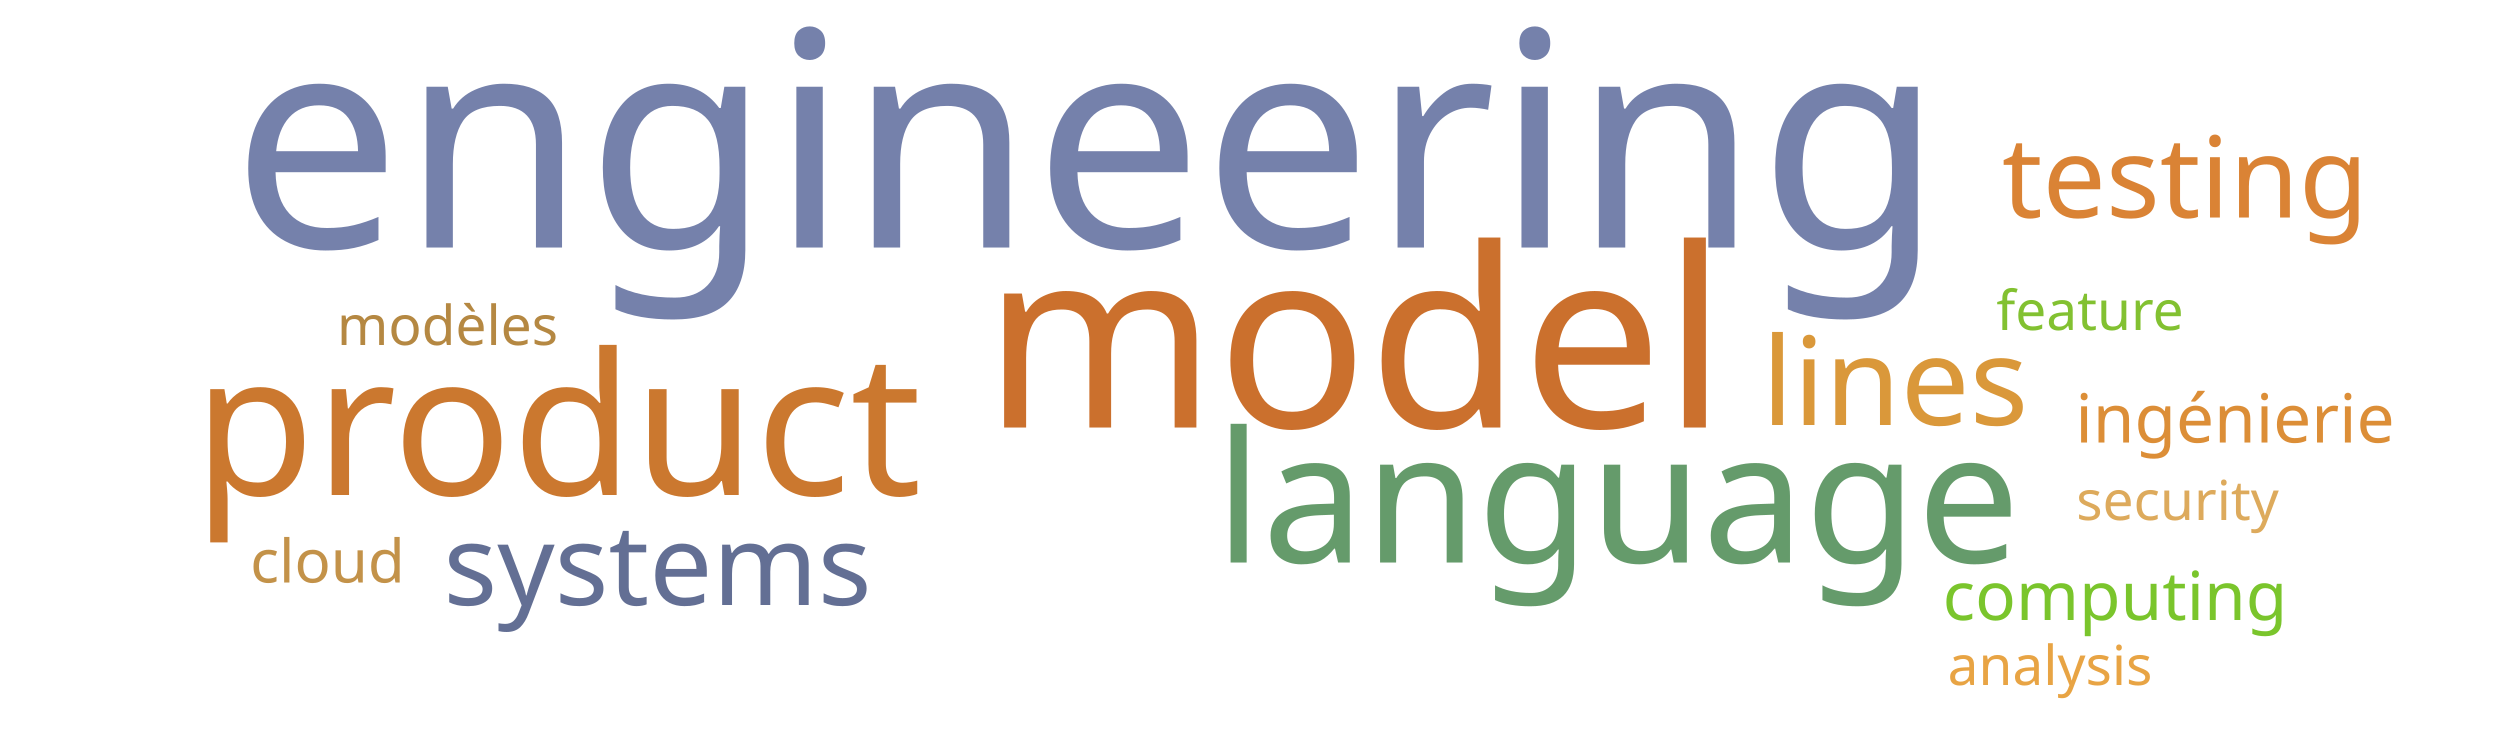
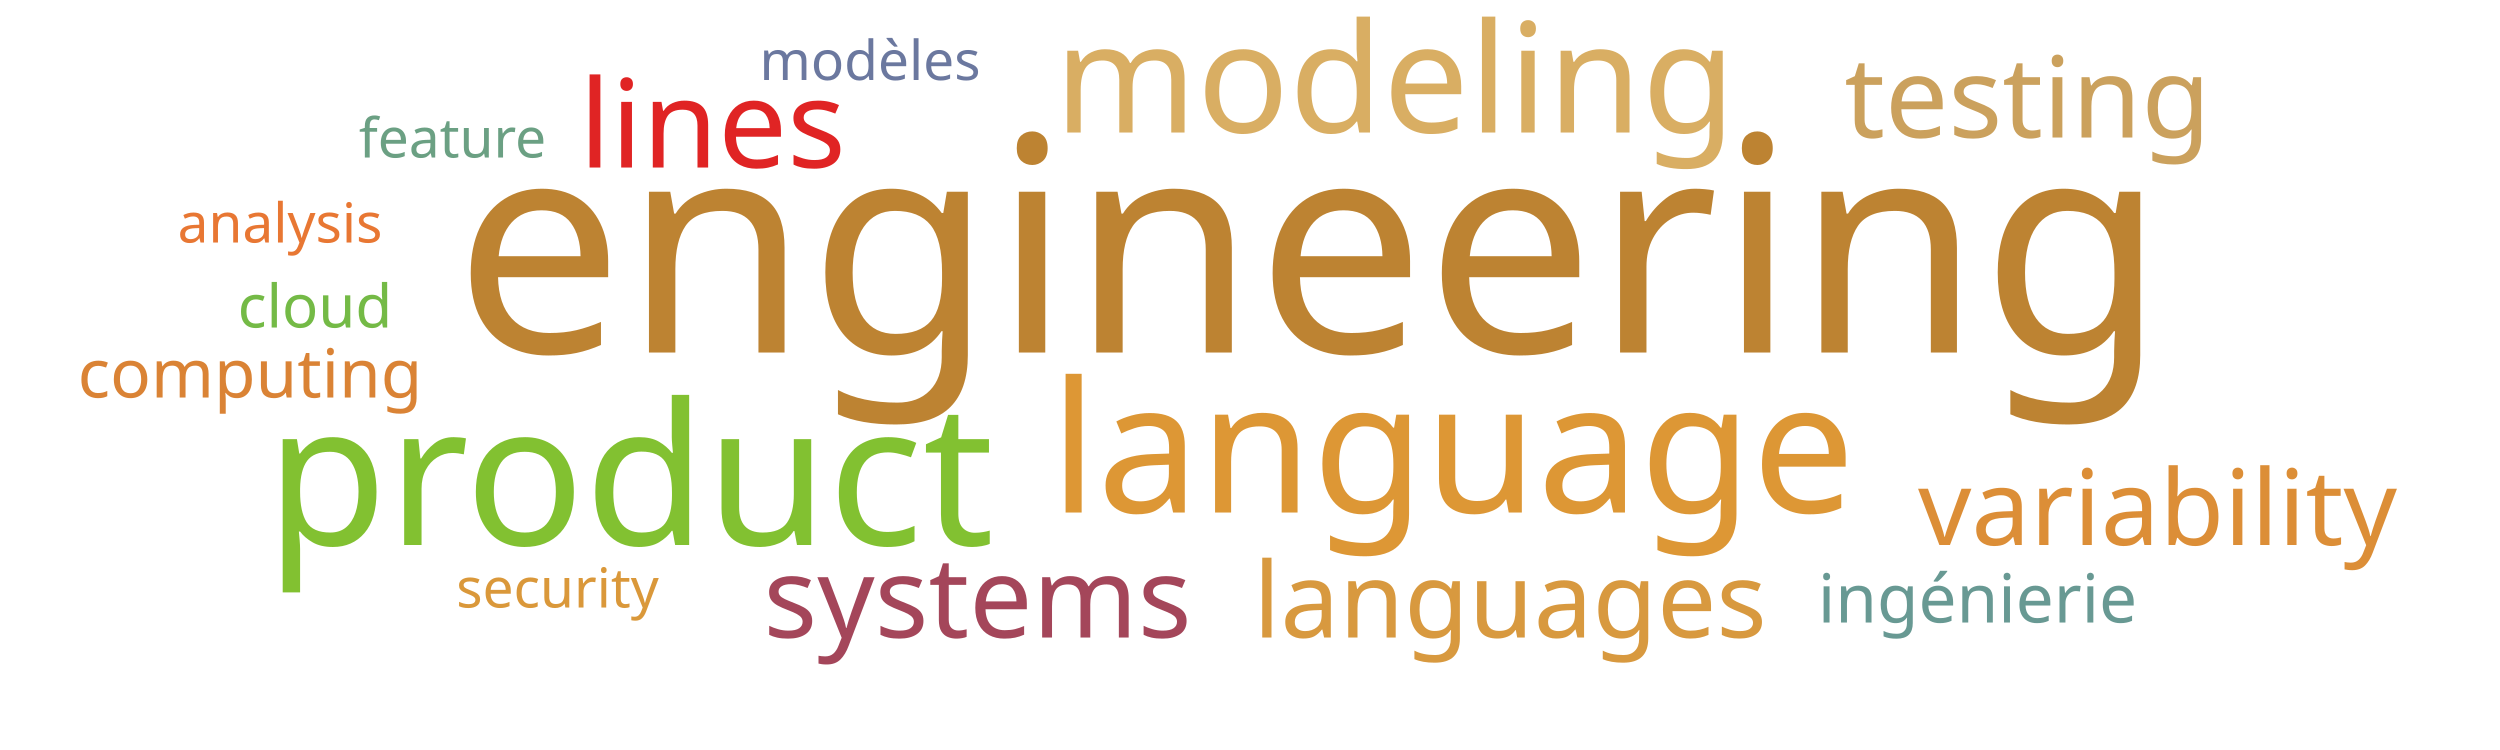
<svg xmlns="http://www.w3.org/2000/svg" width="1000" height="300">
  <g transform="translate(500, 150)">
-     <text text-anchor="middle" style="font-family: Impact; font-size: 120px; fill: #7581ab" transform="translate(-65,-51)rotate(0)">engineering</text>
-     <text text-anchor="middle" style="font-family: Impact; font-size: 100px; fill: #cb702d" transform="translate(42,21)rotate(0)">model</text>
-     <text text-anchor="middle" style="font-family: Impact; font-size: 79px; fill: #cb782f" transform="translate(-277,48)rotate(0)">product</text>
-     <text text-anchor="middle" style="font-family: Impact; font-size: 73px; fill: #659b6b" transform="translate(147,75)rotate(0)">language</text>
-     <text text-anchor="middle" style="font-family: Impact; font-size: 49px; fill: #da983a" transform="translate(258,20)rotate(0)">lines</text>
-     <text text-anchor="middle" style="font-family: Impact; font-size: 45px; fill: #da8335" transform="translate(374,-63)rotate(0)">testing</text>
-     <text text-anchor="middle" style="font-family: Impact; font-size: 45px; fill: #636f94" transform="translate(-237,92)rotate(0)">systems</text>
-     <text text-anchor="middle" style="font-family: Impact; font-size: 27px; fill: #dc8e37" transform="translate(394,27)rotate(0)">ingénierie</text>
-     <text text-anchor="middle" style="font-family: Impact; font-size: 27px; fill: #7ac52c" transform="translate(346,98)rotate(0)">computing</text>
-     <text text-anchor="middle" style="font-family: Impact; font-size: 24px; fill: #c39249" transform="translate(-369,83)rotate(0)">cloud</text>
-     <text text-anchor="middle" style="font-family: Impact; font-size: 22px; fill: #82c131" transform="translate(336,-18)rotate(0)">feature</text>
-     <text text-anchor="middle" style="font-family: Impact; font-size: 22px; fill: #ddaa5c" transform="translate(371,58)rotate(0)">security</text>
-     <text text-anchor="middle" style="font-family: Impact; font-size: 22px; fill: #e8a444" transform="translate(320,124)rotate(0)">analysis</text>
-     <text text-anchor="middle" style="font-family: Impact; font-size: 22px; fill: #b58842" transform="translate(-321,-12)rotate(0)">modèles</text>
+     <text text-anchor="middle" style="font-family: Impact; font-size: 120px; fill: #bd8332" transform="translate(24,-9)rotate(0)">engineering</text>
+     <text text-anchor="middle" style="font-family: Impact; font-size: 79px; fill: #82c131" transform="translate(-248,68)rotate(0)">product</text>
+     <text text-anchor="middle" style="font-family: Impact; font-size: 73px; fill: #dd9735" transform="translate(81,55)rotate(0)">language</text>
+     <text text-anchor="middle" style="font-family: Impact; font-size: 61px; fill: #d9ae63" transform="translate(58,-97)rotate(0)">modeling</text>
+     <text text-anchor="middle" style="font-family: Impact; font-size: 49px; fill: #e02424" transform="translate(-215,-83)rotate(0)">lines</text>
+     <text text-anchor="middle" style="font-family: Impact; font-size: 45px; fill: #cba15d" transform="translate(311,-95)rotate(0)">testing</text>
+     <text text-anchor="middle" style="font-family: Impact; font-size: 45px; fill: #a4465a" transform="translate(-109,105)rotate(0)">systems</text>
+     <text text-anchor="middle" style="font-family: Impact; font-size: 42px; fill: #dc8e37" transform="translate(363,68)rotate(0)">variability</text>
+     <text text-anchor="middle" style="font-family: Impact; font-size: 42px; fill: #d8993f" transform="translate(104,105)rotate(0)">languages</text>
+     <text text-anchor="middle" style="font-family: Impact; font-size: 27px; fill: #689993" transform="translate(291,99)rotate(0)">ingénierie</text>
+     <text text-anchor="middle" style="font-family: Impact; font-size: 27px; fill: #da8335" transform="translate(-400,9)rotate(0)">computing</text>
+     <text text-anchor="middle" style="font-family: Impact; font-size: 24px; fill: #74ba46" transform="translate(-374,-19)rotate(0)">cloud</text>
+     <text text-anchor="middle" style="font-family: Impact; font-size: 22px; fill: #6ba083" transform="translate(-319,-87)rotate(0)">feature</text>
+     <text text-anchor="middle" style="font-family: Impact; font-size: 22px; fill: #da983a" transform="translate(-277,93)rotate(0)">security</text>
+     <text text-anchor="middle" style="font-family: Impact; font-size: 22px; fill: #e87733" transform="translate(-388,-53)rotate(0)">analysis</text>
+     <text text-anchor="middle" style="font-family: Impact; font-size: 22px; fill: #6b789f" transform="translate(-152,-118)rotate(0)">modèles</text>
  </g>
</svg>
